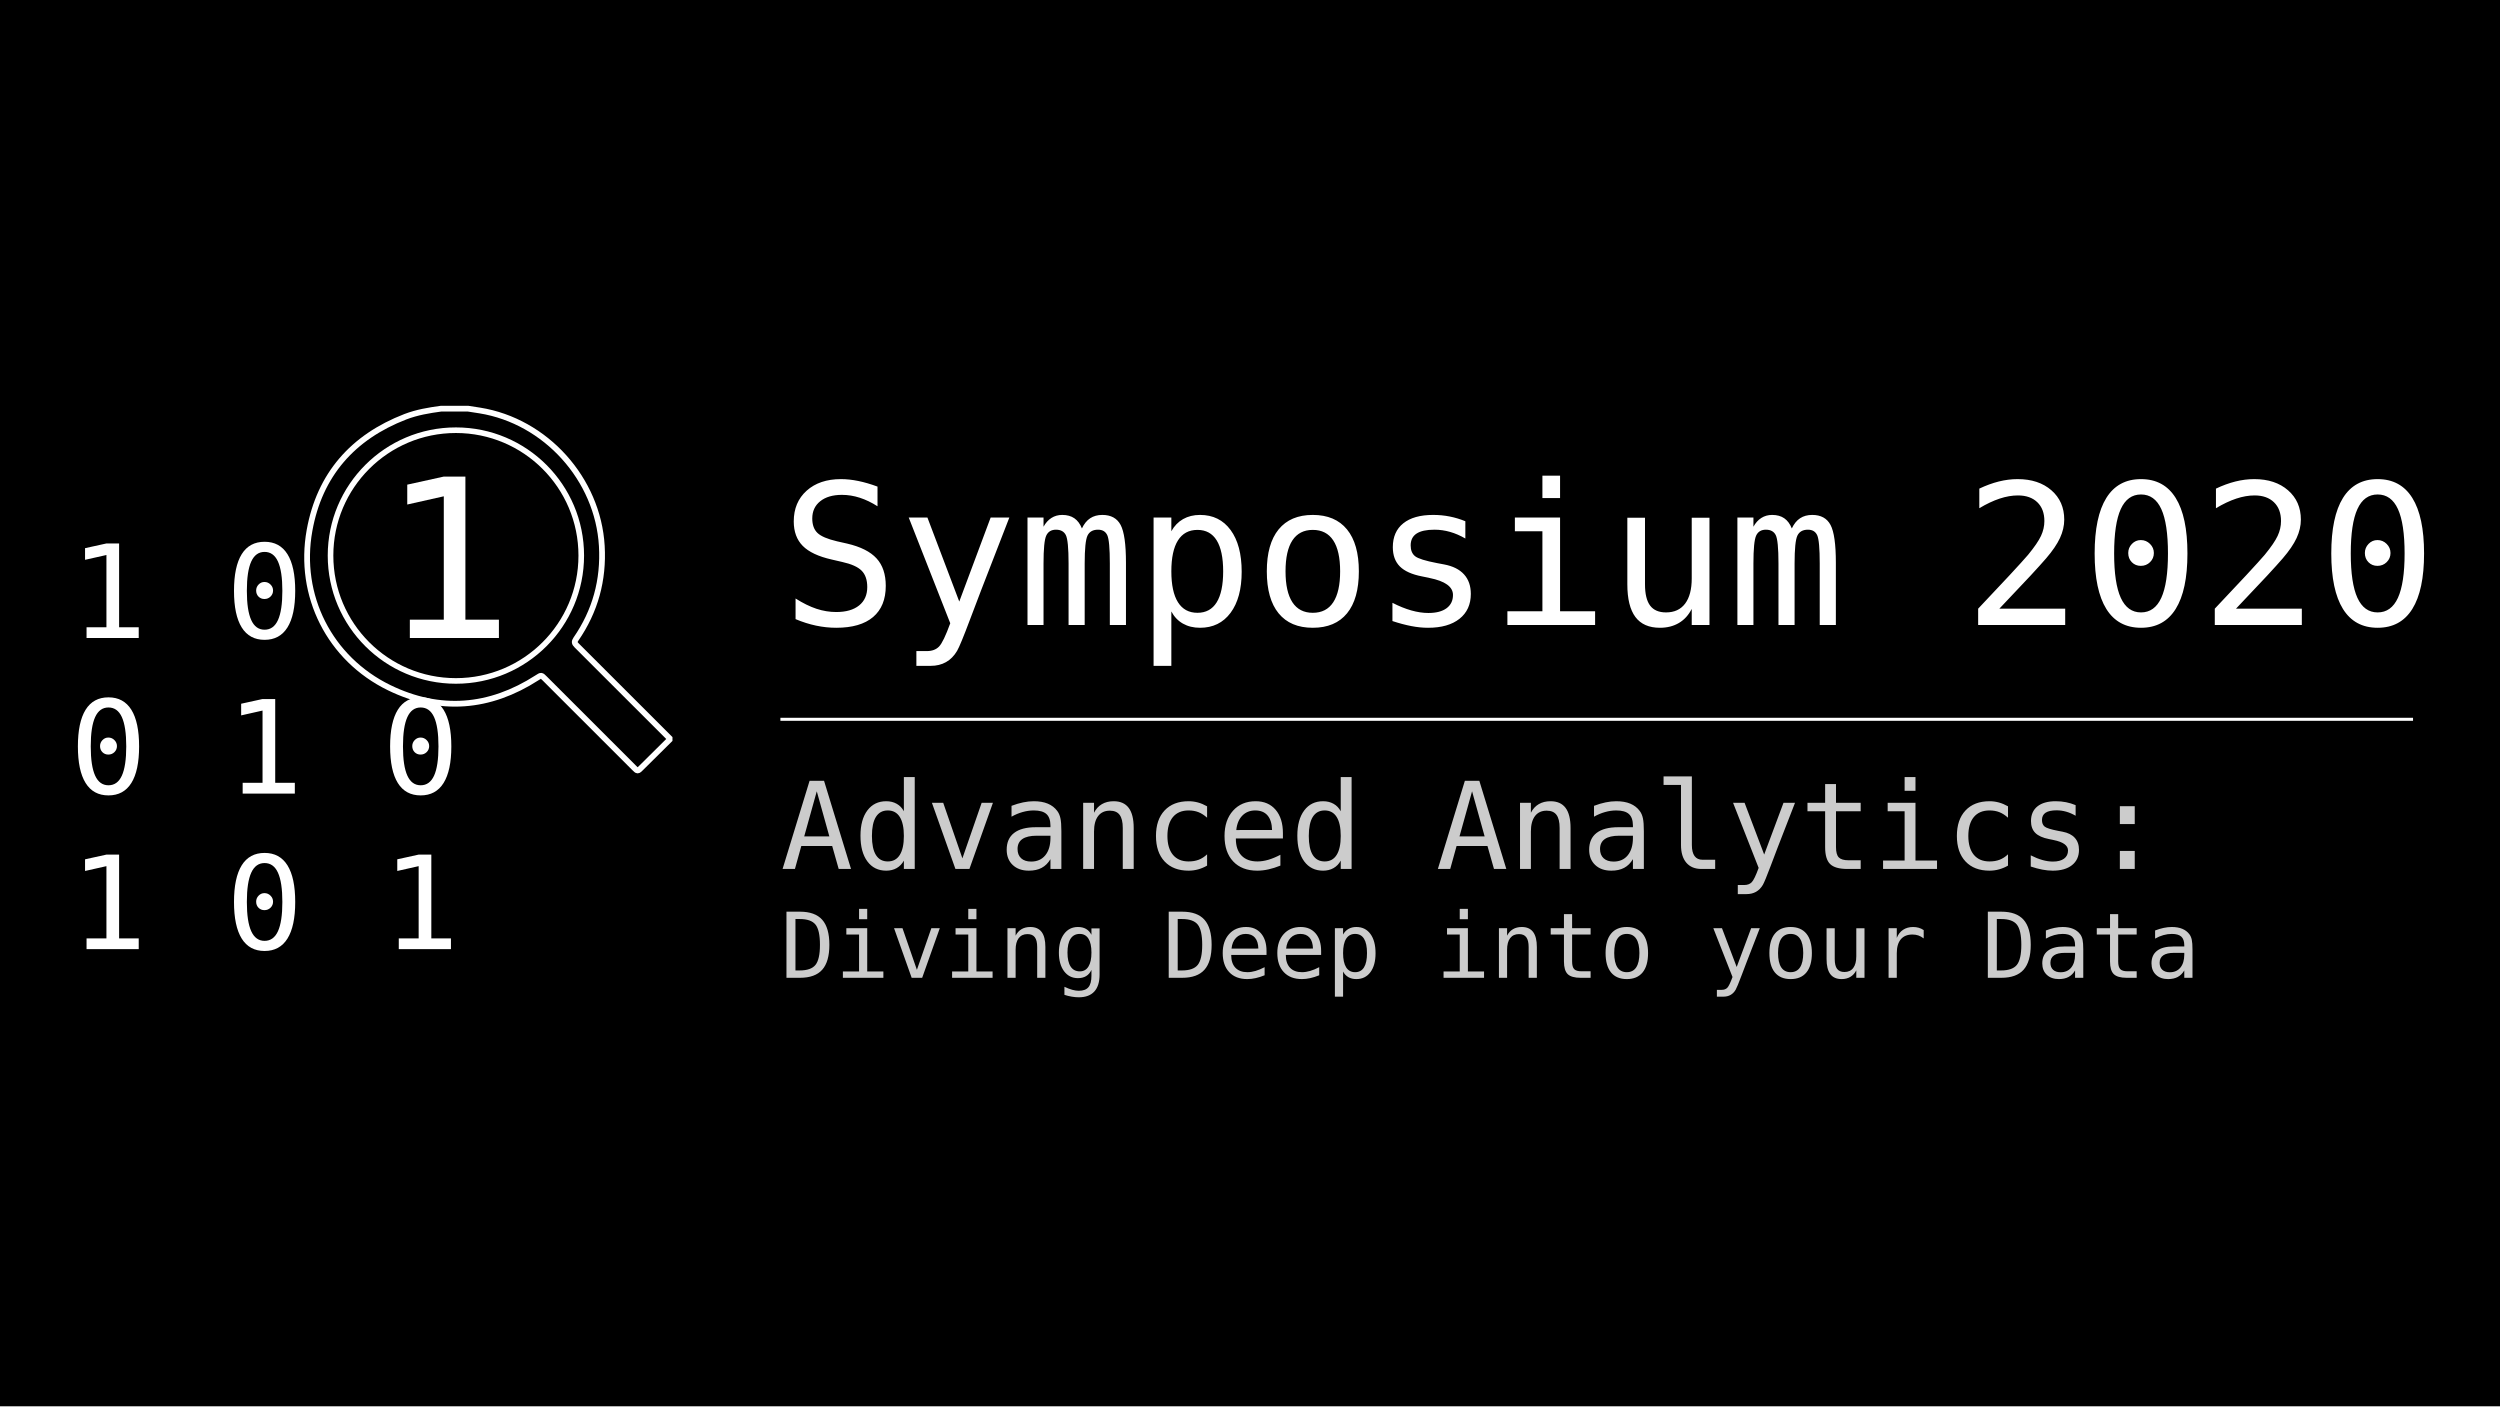
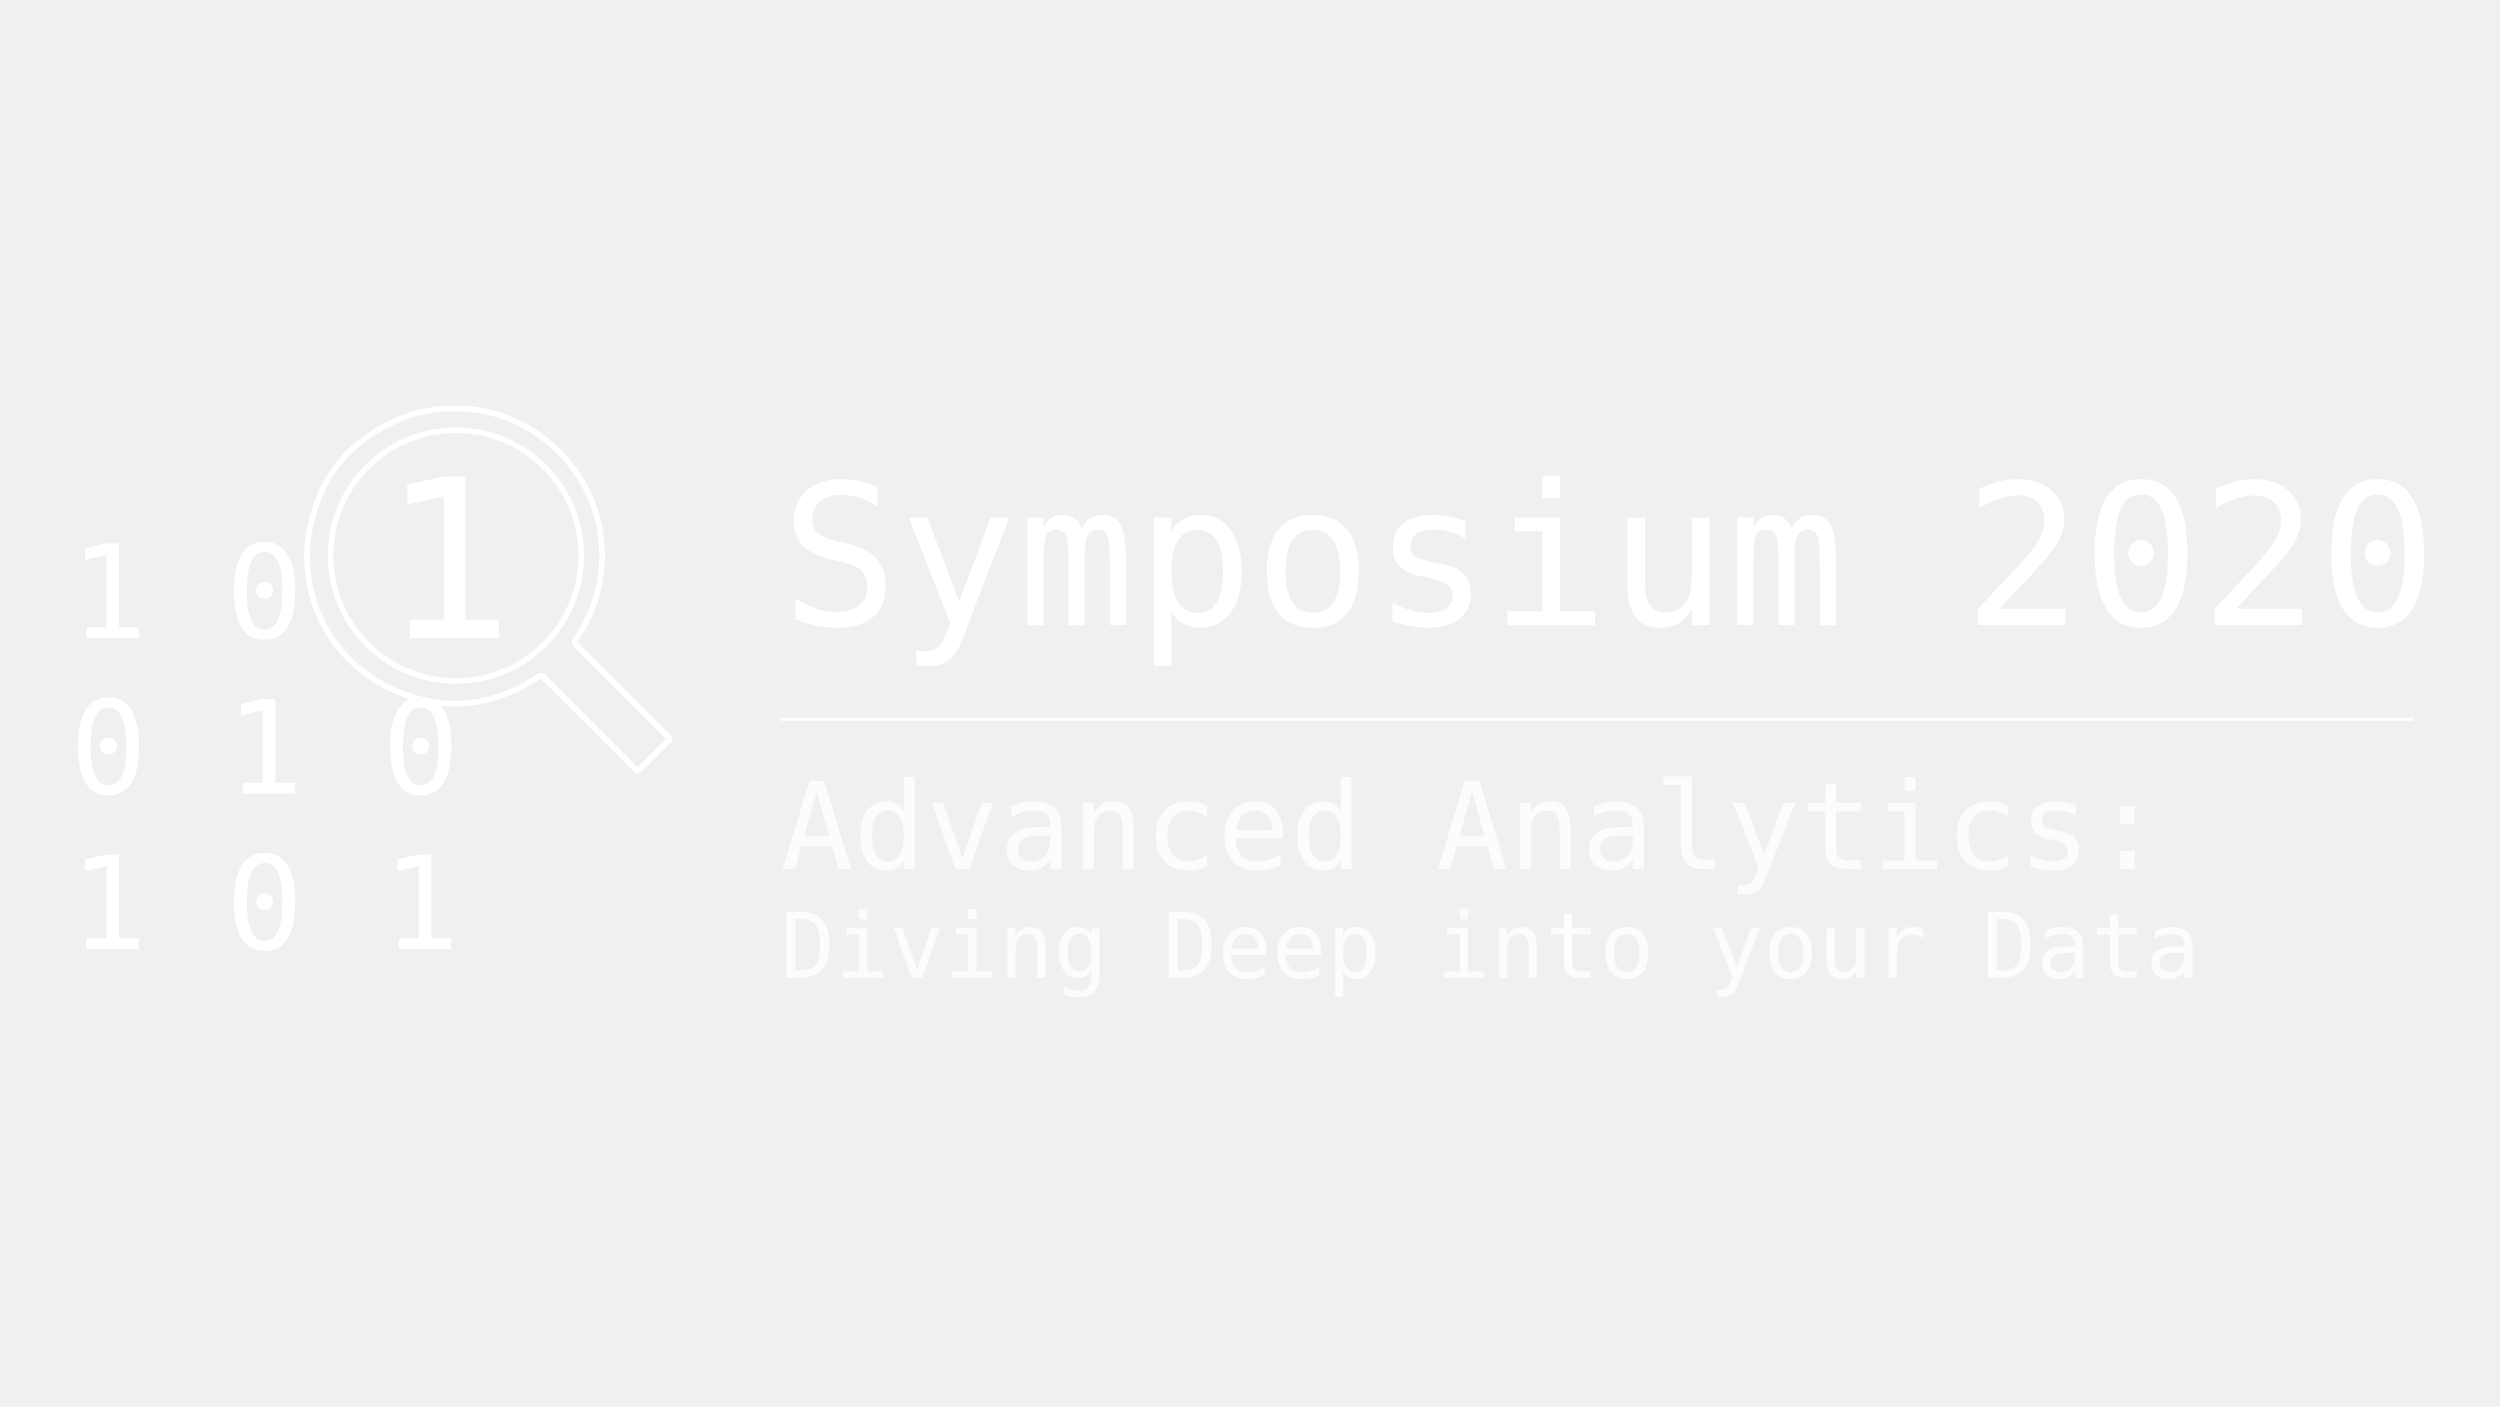
<svg xmlns="http://www.w3.org/2000/svg" viewBox="0 0 1920 1080">
  <defs>
-     <style>.cls-1{font-size:99.57px;}.cls-1,.cls-4,.cls-5{fill:#fff;font-family:AndaleMono, Andale Mono;}.cls-2{font-size:170px;}.cls-3,.cls-7,.cls-8{fill:none;stroke:#fff;stroke-miterlimit:10;}.cls-3{stroke-width:4.42px;}.cls-4{font-size:150.93px;}.cls-5{opacity:0.8;font-size:92.88px;}.cls-6{font-size:69.66px;}.cls-7{stroke-width:2.32px;}.cls-8{stroke-width:4.3px;}</style>
+     <style>.cls-1{font-size:99.57px;}.cls-1,.cls-4,.cls-5{fill:#fff;font-family:AndaleMono, Andale
+             Mono;}.cls-2{font-size:170px;}.cls-3,.cls-7,.cls-8{fill:none;stroke:#fff;stroke-miterlimit:10;}.cls-3{stroke-width:4.42px;}.cls-4{font-size:150.93px;}.cls-5{opacity:0.8;font-size:92.88px;}.cls-6{font-size:69.66px;}.cls-7{stroke-width:2.32px;}.cls-8{stroke-width:4.3px;}
+         </style>
  </defs>
  <g id="Laag_2" data-name="Laag 2">
    <g id="Tekst">
-       <rect id="Zwart" width="1920" height="1080" />
      <g id="Origineel">
-         <text class="cls-1" transform="translate(53.35 489.99)">1 0 <tspan class="cls-2" x="239" y="0">1</tspan>
+         <text class="cls-1" transform="translate(53.35 489.99)">1 0
+                     <tspan class="cls-2" x="239" y="0">1</tspan>
          <tspan x="0" y="119.48">0 1 0</tspan>
          <tspan x="0" y="238.96">1 0 1</tspan>
        </text>
        <path class="cls-3" d="M338.78,313.85h20.64c3,.47,6.07.92,9.1,1.41,50.58,8.15,90.71,52.67,93.67,104.05,1.51,26.09-5,50-19.9,71.57-1.39,2-1.12,3.1.52,4.73q35.78,35.64,71.44,71.39v1.09l-21.8,21.6c-2.75,2.73-2.75,2.74-5.46,0l-68.57-68.56c-2.75-2.76-2.71-2.7-5.93-.62-36.44,23.45-74.65,26.58-113.56,7.66-45.77-22.25-70.3-70.63-61.2-120.89,7.72-42.71,33.15-71.6,73.6-87.23C320.16,316.66,329.45,315.11,338.78,313.85Z" />
        <text class="cls-4" transform="translate(599.35 479.99)">Symposium 2020</text>
-         <text class="cls-5" transform="translate(599.35 667.36)">Advanced Analytics:<tspan class="cls-6">
+         <text class="cls-5" transform="translate(599.35 667.36)">Advanced Analytics:
+                     <tspan class="cls-6">
            <tspan x="0" y="83.59">Diving Deep into your Data</tspan>
          </tspan>
        </text>
        <line class="cls-7" x1="599.35" y1="552.42" x2="1853.21" y2="552.42" />
        <circle class="cls-8" cx="350.13" cy="426.68" r="96.28" />
      </g>
    </g>
  </g>
</svg>
